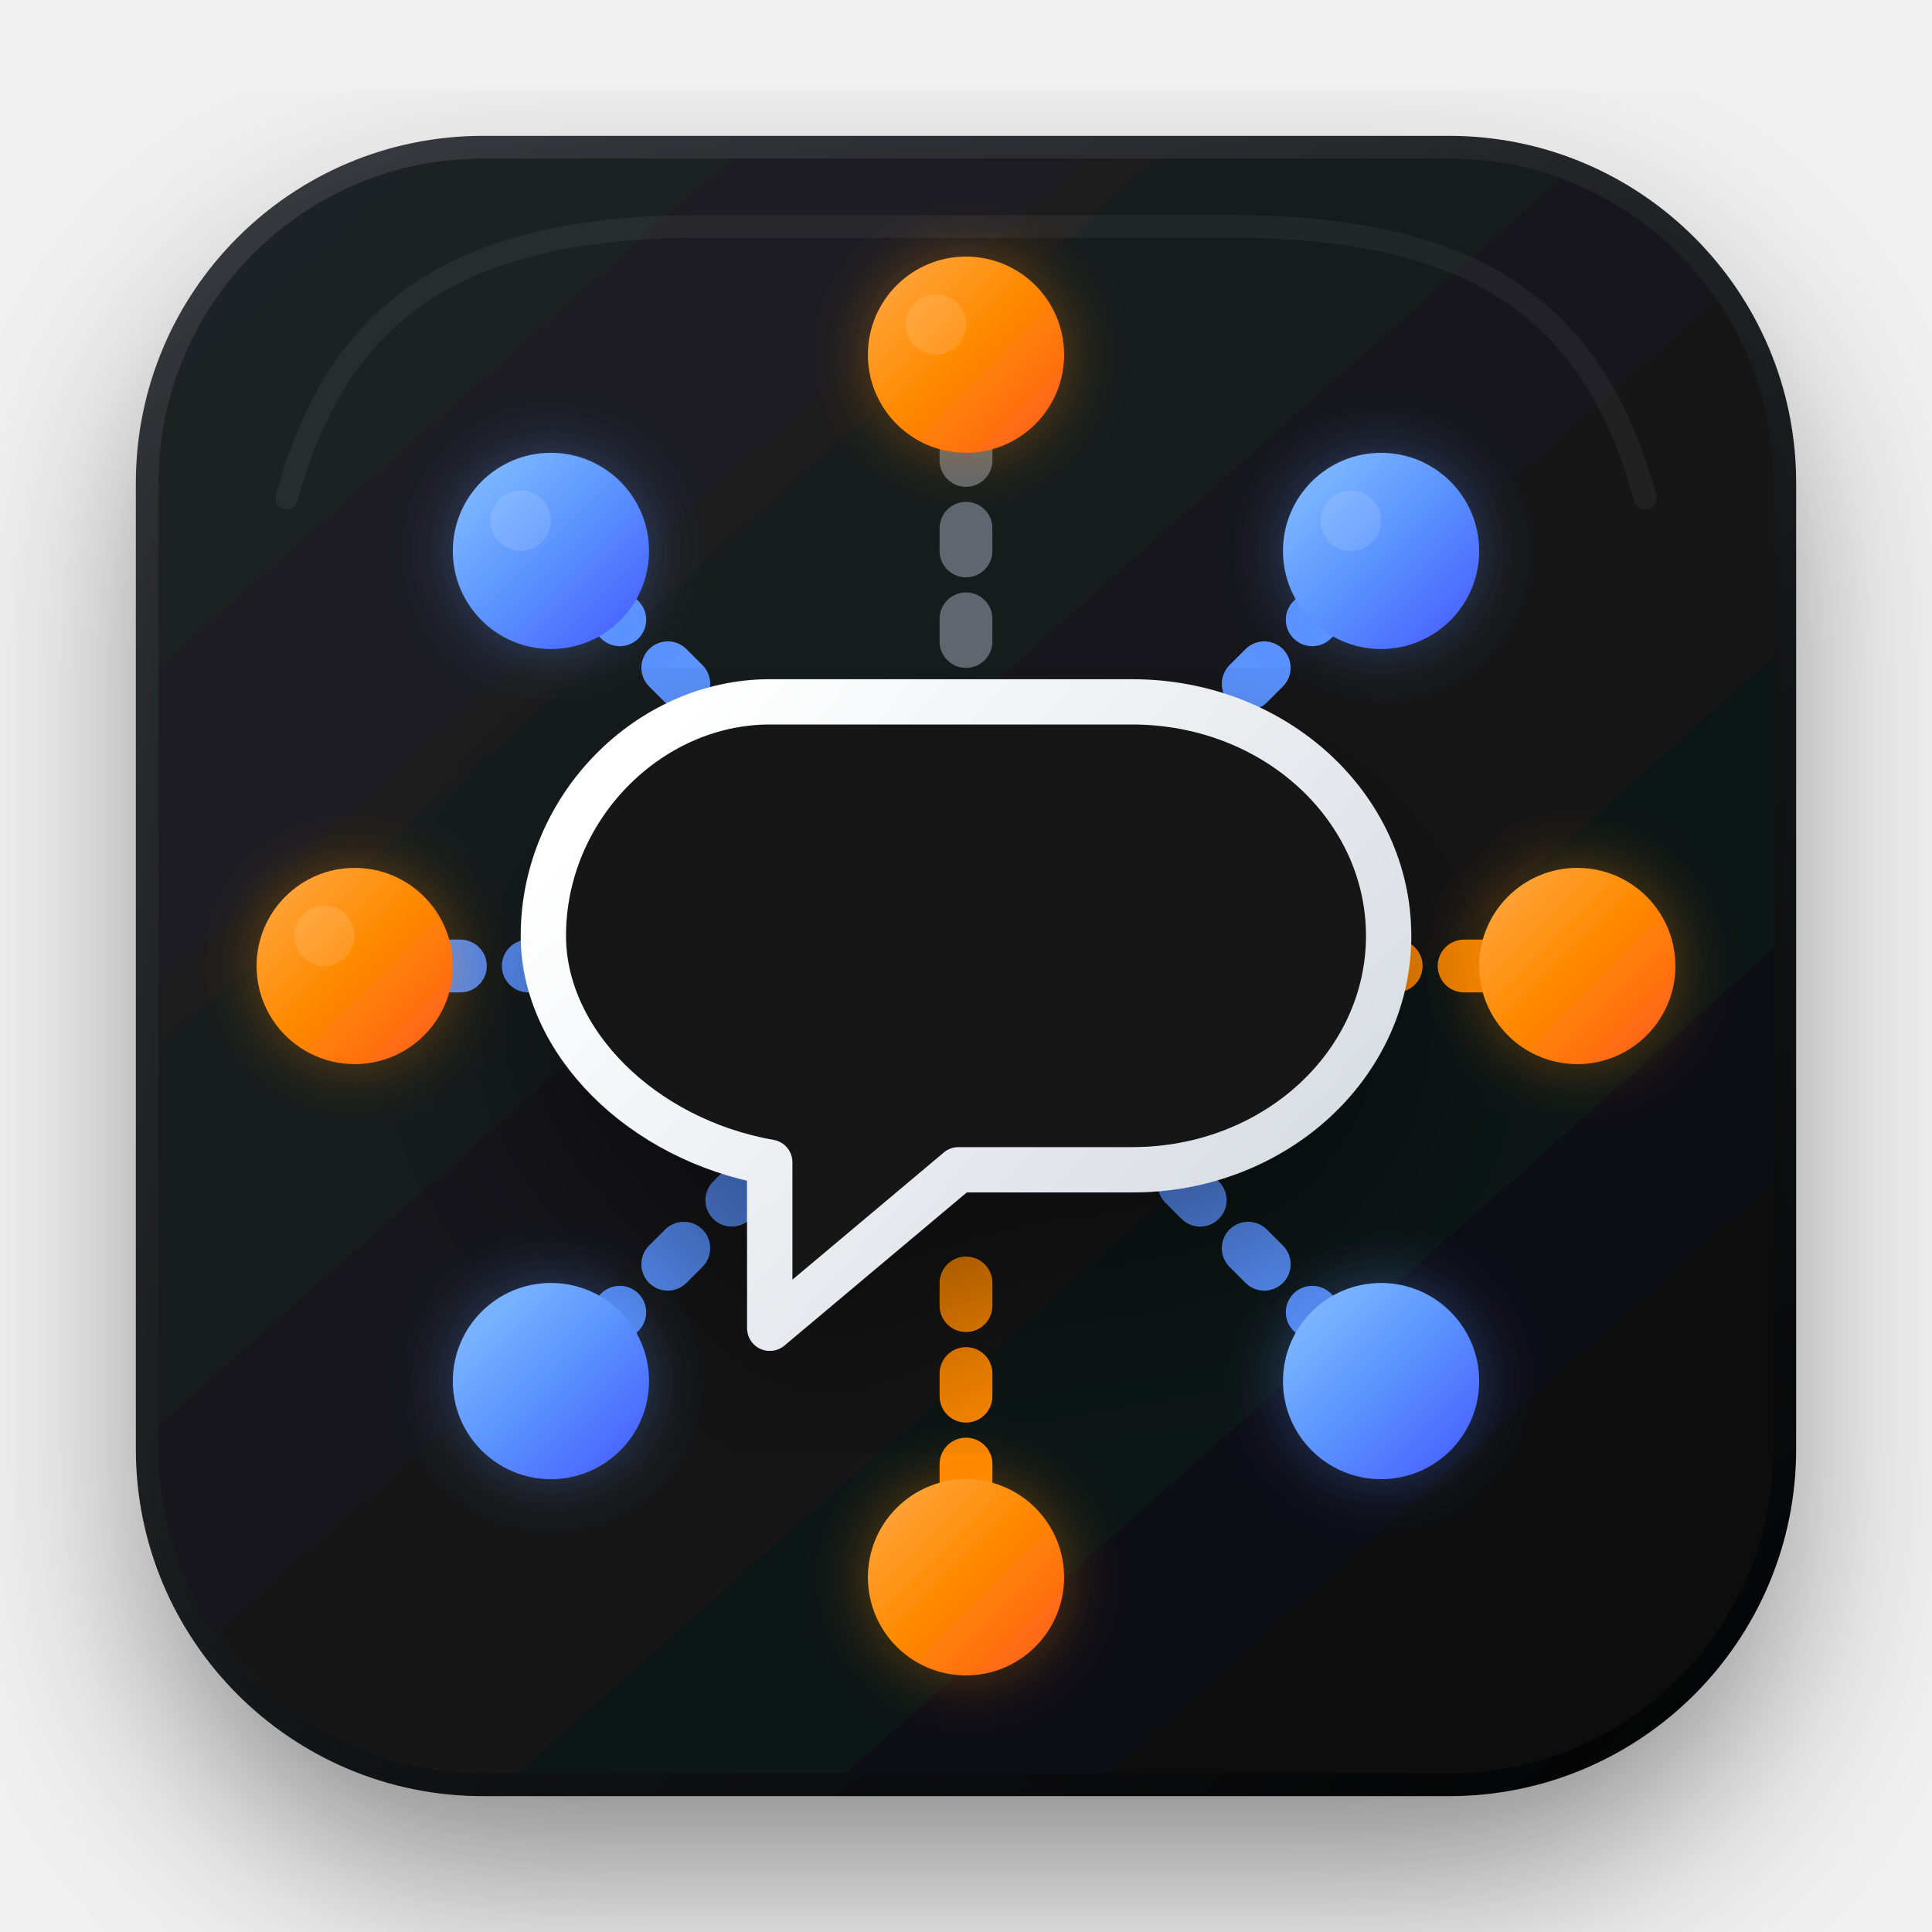
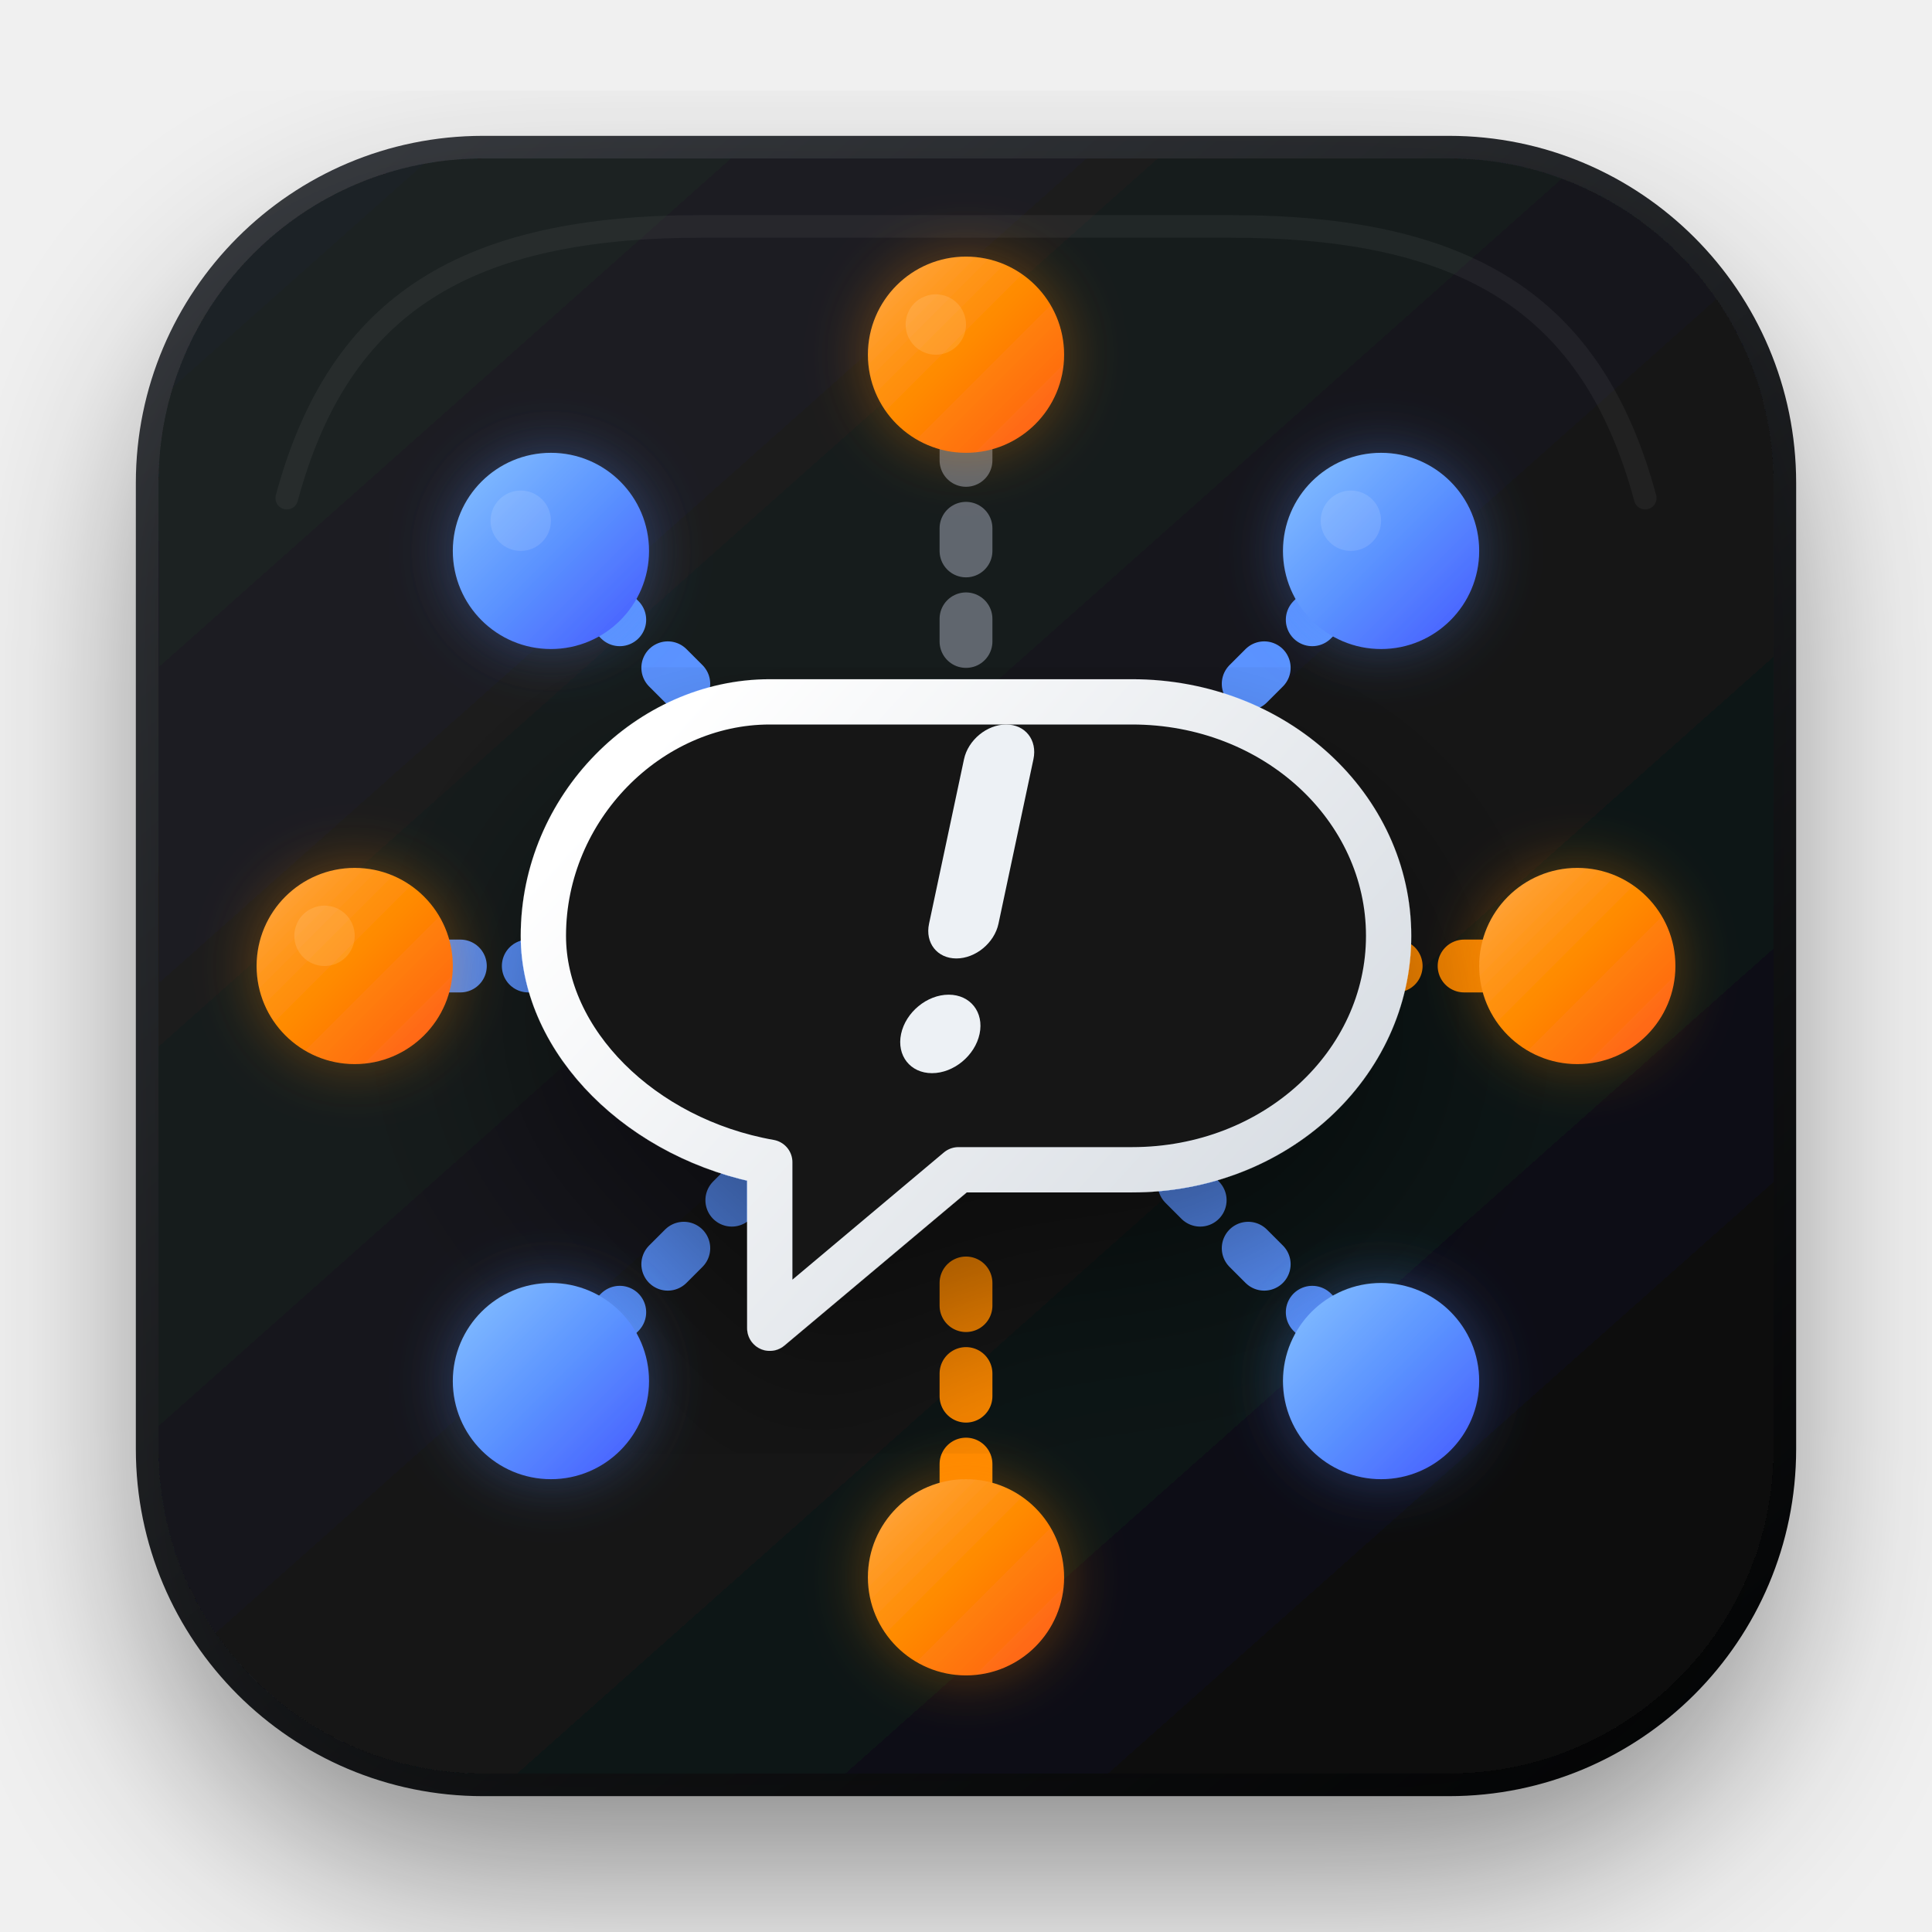
<svg xmlns="http://www.w3.org/2000/svg" viewBox="0 0 256 256" role="img" aria-labelledby="title desc">
  <defs>
    <linearGradient id="tile" x1="32" y1="20" x2="224" y2="236" gradientUnits="userSpaceOnUse">
      <stop offset="0" stop-color="#202326" />
      <stop offset="0.52" stop-color="#141719" />
      <stop offset="1" stop-color="#0A0B0D" />
    </linearGradient>
    <linearGradient id="tile-edge" x1="36" y1="18" x2="220" y2="238" gradientUnits="userSpaceOnUse">
      <stop offset="0" stop-color="#3A3D42" />
      <stop offset="1" stop-color="#050607" />
    </linearGradient>
    <linearGradient id="bubble" x1="89" y1="96" x2="164" y2="164" gradientUnits="userSpaceOnUse">
      <stop offset="0" stop-color="#FFFFFF" />
      <stop offset="1" stop-color="#D9DEE4" />
    </linearGradient>
    <linearGradient id="orange" x1="0" y1="0" x2="1" y2="1">
      <stop offset="0" stop-color="#FFAB4A" />
      <stop offset="0.48" stop-color="#FF8A00" />
      <stop offset="1" stop-color="#FF5A1F" />
    </linearGradient>
    <linearGradient id="blue" x1="0" y1="0" x2="1" y2="1">
      <stop offset="0" stop-color="#88C3FF" />
      <stop offset="0.5" stop-color="#5B93FF" />
      <stop offset="1" stop-color="#4557FF" />
    </linearGradient>
    <filter id="soft-shadow" x="-20%" y="-20%" width="140%" height="140%">
      <feDropShadow dx="0" dy="12" stdDeviation="13" flood-color="#000000" flood-opacity="0.45" />
    </filter>
    <filter id="node-glow" x="-80%" y="-80%" width="260%" height="260%">
      <feDropShadow dx="0" dy="0" stdDeviation="4" flood-color="#FF8A00" flood-opacity="0.35" />
    </filter>
    <filter id="blue-glow" x="-80%" y="-80%" width="260%" height="260%">
      <feDropShadow dx="0" dy="0" stdDeviation="4" flood-color="#5B93FF" flood-opacity="0.35" />
    </filter>
  </defs>
  <rect x="18" y="18" width="220" height="220" rx="46" fill="url(#tile-edge)" />
  <rect x="21" y="21" width="214" height="214" rx="43" fill="url(#tile)" filter="url(#soft-shadow)" />
  <path d="M38 66C45 40 62 30 93 30h70c31 0 48 10 55 36" fill="none" stroke="#FFFFFF" stroke-opacity="0.05" stroke-width="3" stroke-linecap="round" />
  <g fill="none" stroke-linecap="round" stroke-width="7">
    <path d="M128 58v28" stroke="#60666E" stroke-dasharray="3 9" />
    <path d="M128 170v28" stroke="#FF8A00" stroke-dasharray="3 9" />
    <path d="M58 128h28" stroke="#5B93FF" stroke-dasharray="3 9" />
    <path d="M170 128h28" stroke="#FF8A00" stroke-dasharray="3 9" />
    <path d="M80 80l24 24" stroke="#5B93FF" stroke-dasharray="3 9" />
    <path d="M176 80l-24 24" stroke="#5B93FF" stroke-dasharray="3 9" />
    <path d="M80 176l24-24" stroke="#5B93FF" stroke-dasharray="3 9" />
    <path d="M176 176l-24-24" stroke="#5B93FF" stroke-dasharray="3 9" />
  </g>
  <g filter="url(#soft-shadow)">
    <path d="M102 93h48c19 0 34 14 34 31s-15 31-34 31h-23l-25 21v-22c-17-3-30-16-30-30 0-17 14-31 30-31Z" fill="#141719" stroke="url(#bubble)" stroke-width="6" stroke-linejoin="round" />
+     <g transform="translate(128 121) skewX(-12)">
+       <rect x="-4.6" y="-25" width="9.2" height="31" rx="4.6" fill="#EDF1F5" />
+       <circle cx="0" cy="16" r="5.2" fill="#EDF1F5" />
+     </g>
  </g>
  <g>
    <circle cx="128" cy="47" r="13" fill="url(#orange)" filter="url(#node-glow)" />
    <circle cx="128" cy="209" r="13" fill="url(#orange)" filter="url(#node-glow)" />
    <circle cx="47" cy="128" r="13" fill="url(#orange)" filter="url(#node-glow)" />
    <circle cx="209" cy="128" r="13" fill="url(#orange)" filter="url(#node-glow)" />
    <circle cx="73" cy="73" r="13" fill="url(#blue)" filter="url(#blue-glow)" />
    <circle cx="183" cy="73" r="13" fill="url(#blue)" filter="url(#blue-glow)" />
    <circle cx="73" cy="183" r="13" fill="url(#blue)" filter="url(#blue-glow)" />
    <circle cx="183" cy="183" r="13" fill="url(#blue)" filter="url(#blue-glow)" />
  </g>
  <g fill="#FFFFFF" opacity="0.12">
    <circle cx="124" cy="43" r="4" />
    <circle cx="69" cy="69" r="4" />
    <circle cx="43" cy="124" r="4" />
    <circle cx="179" cy="69" r="4" />
  </g>
</svg>
